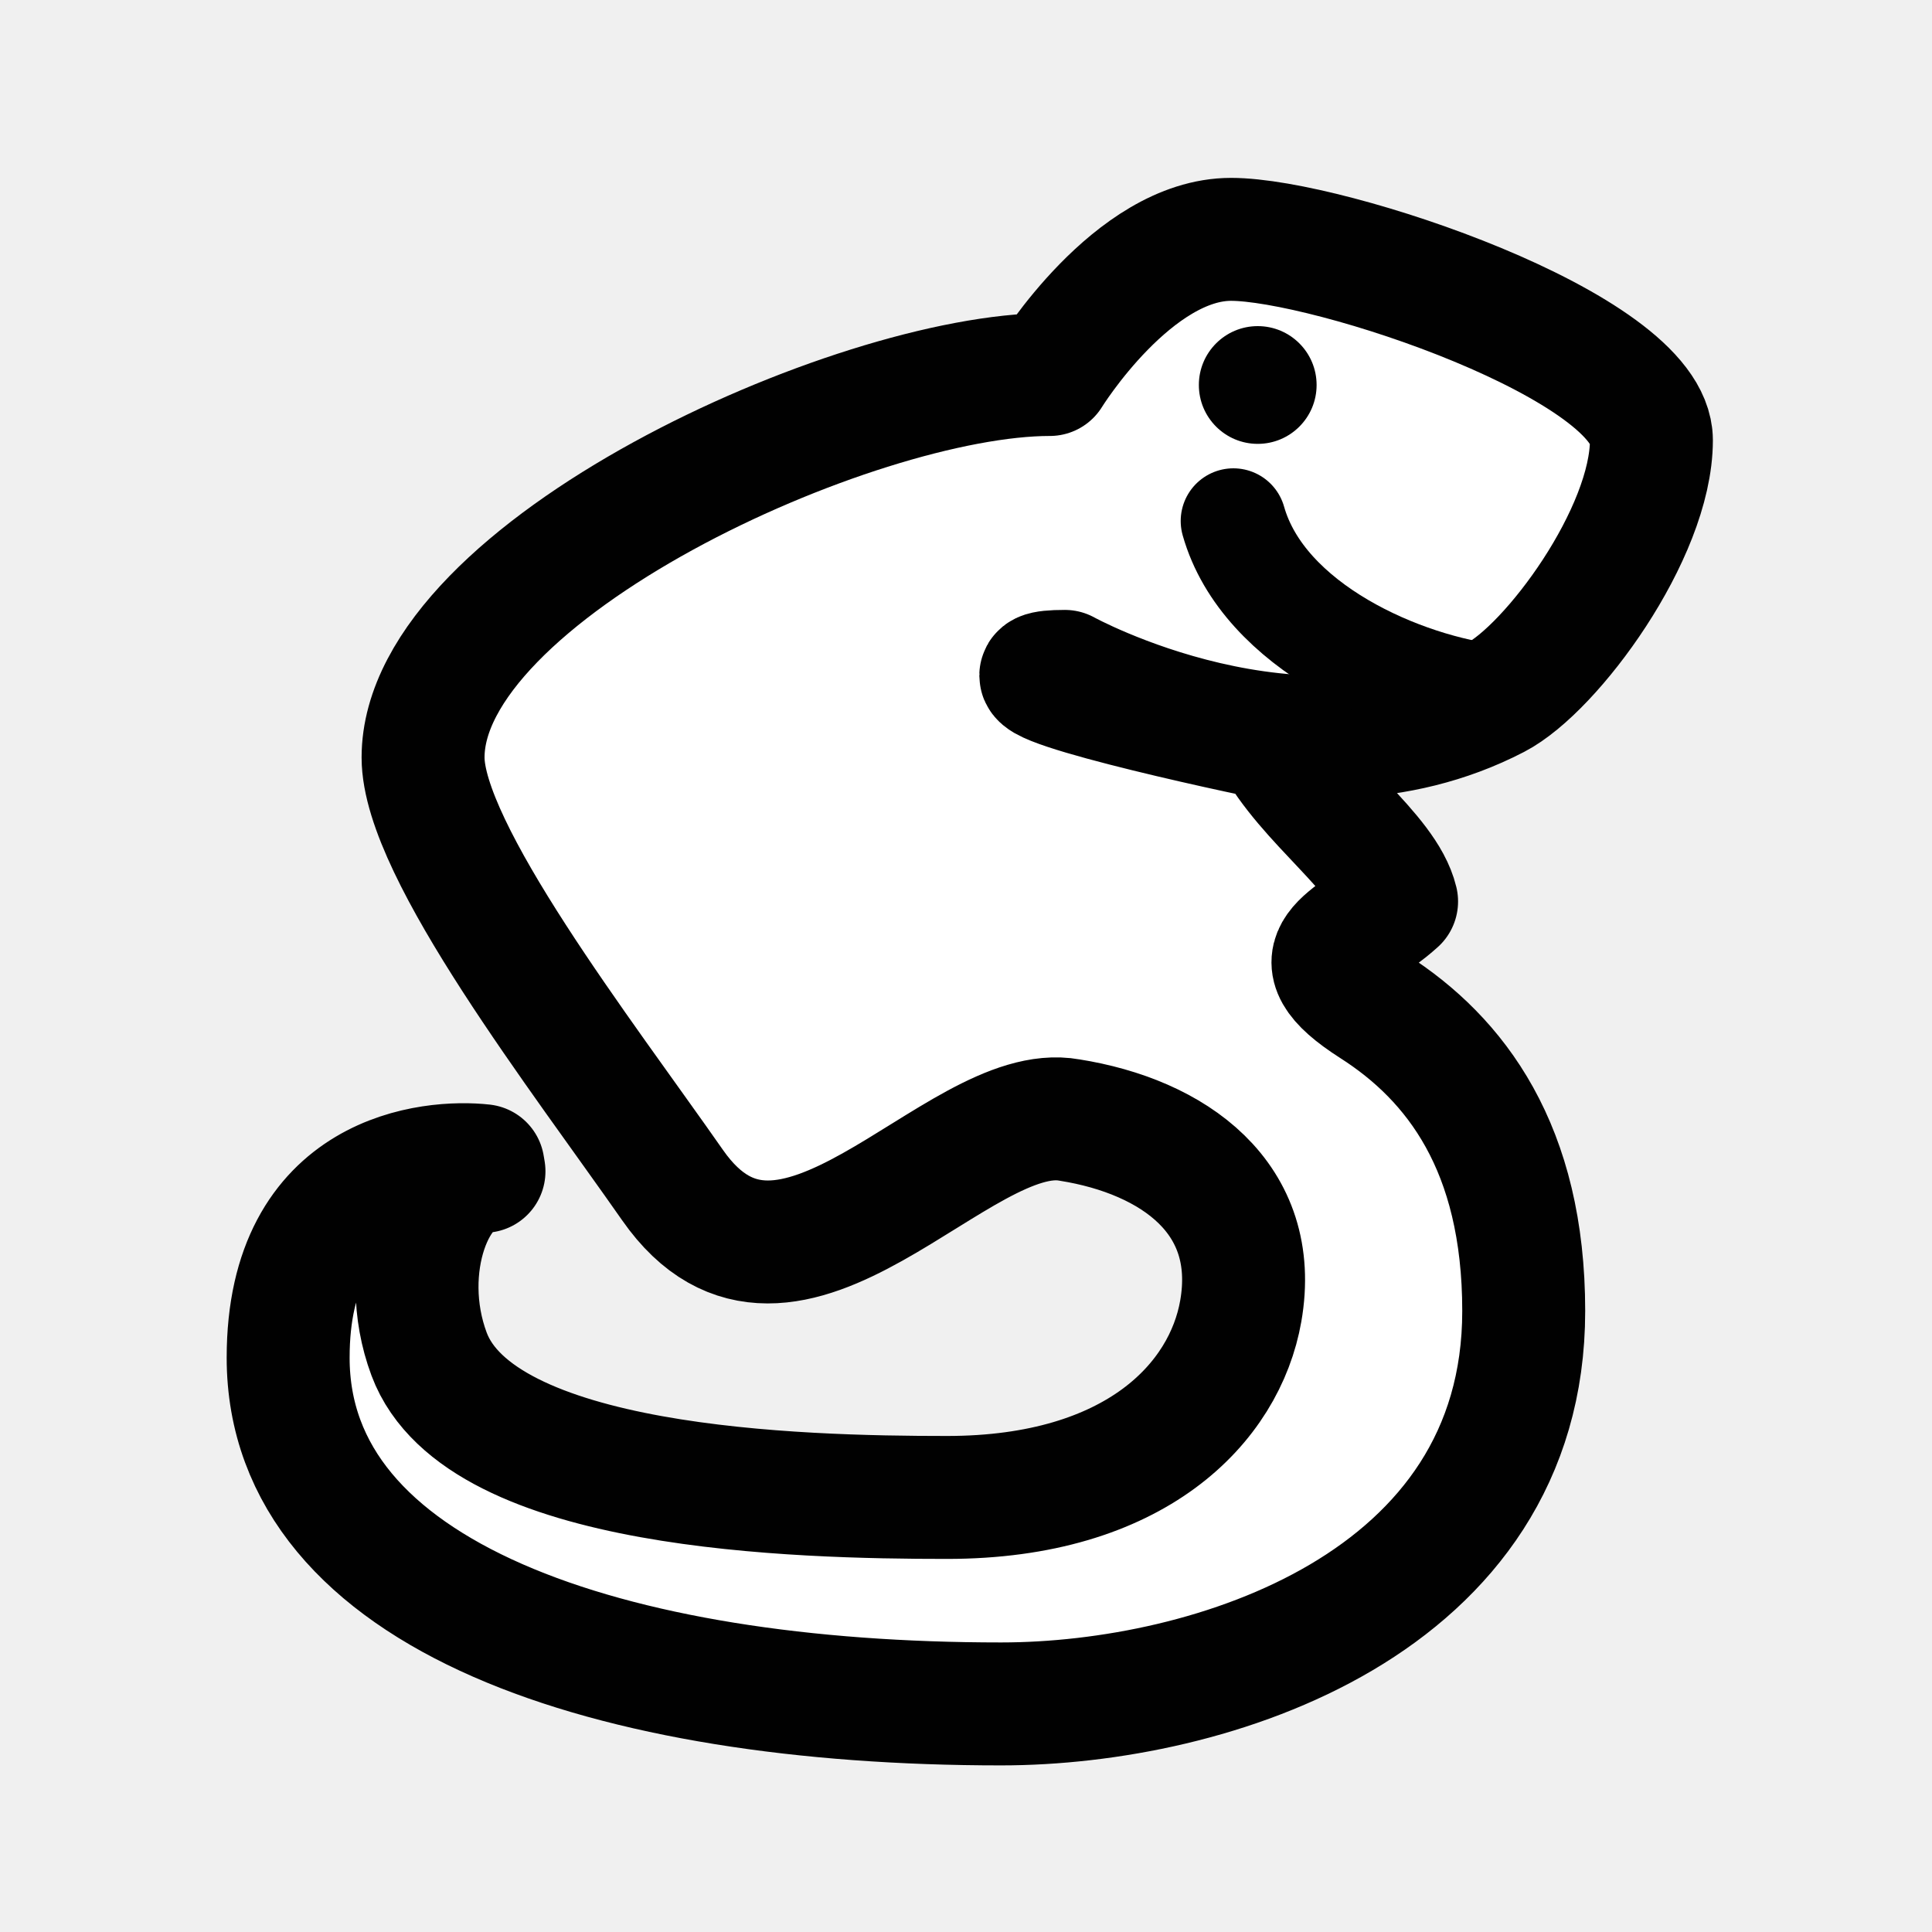
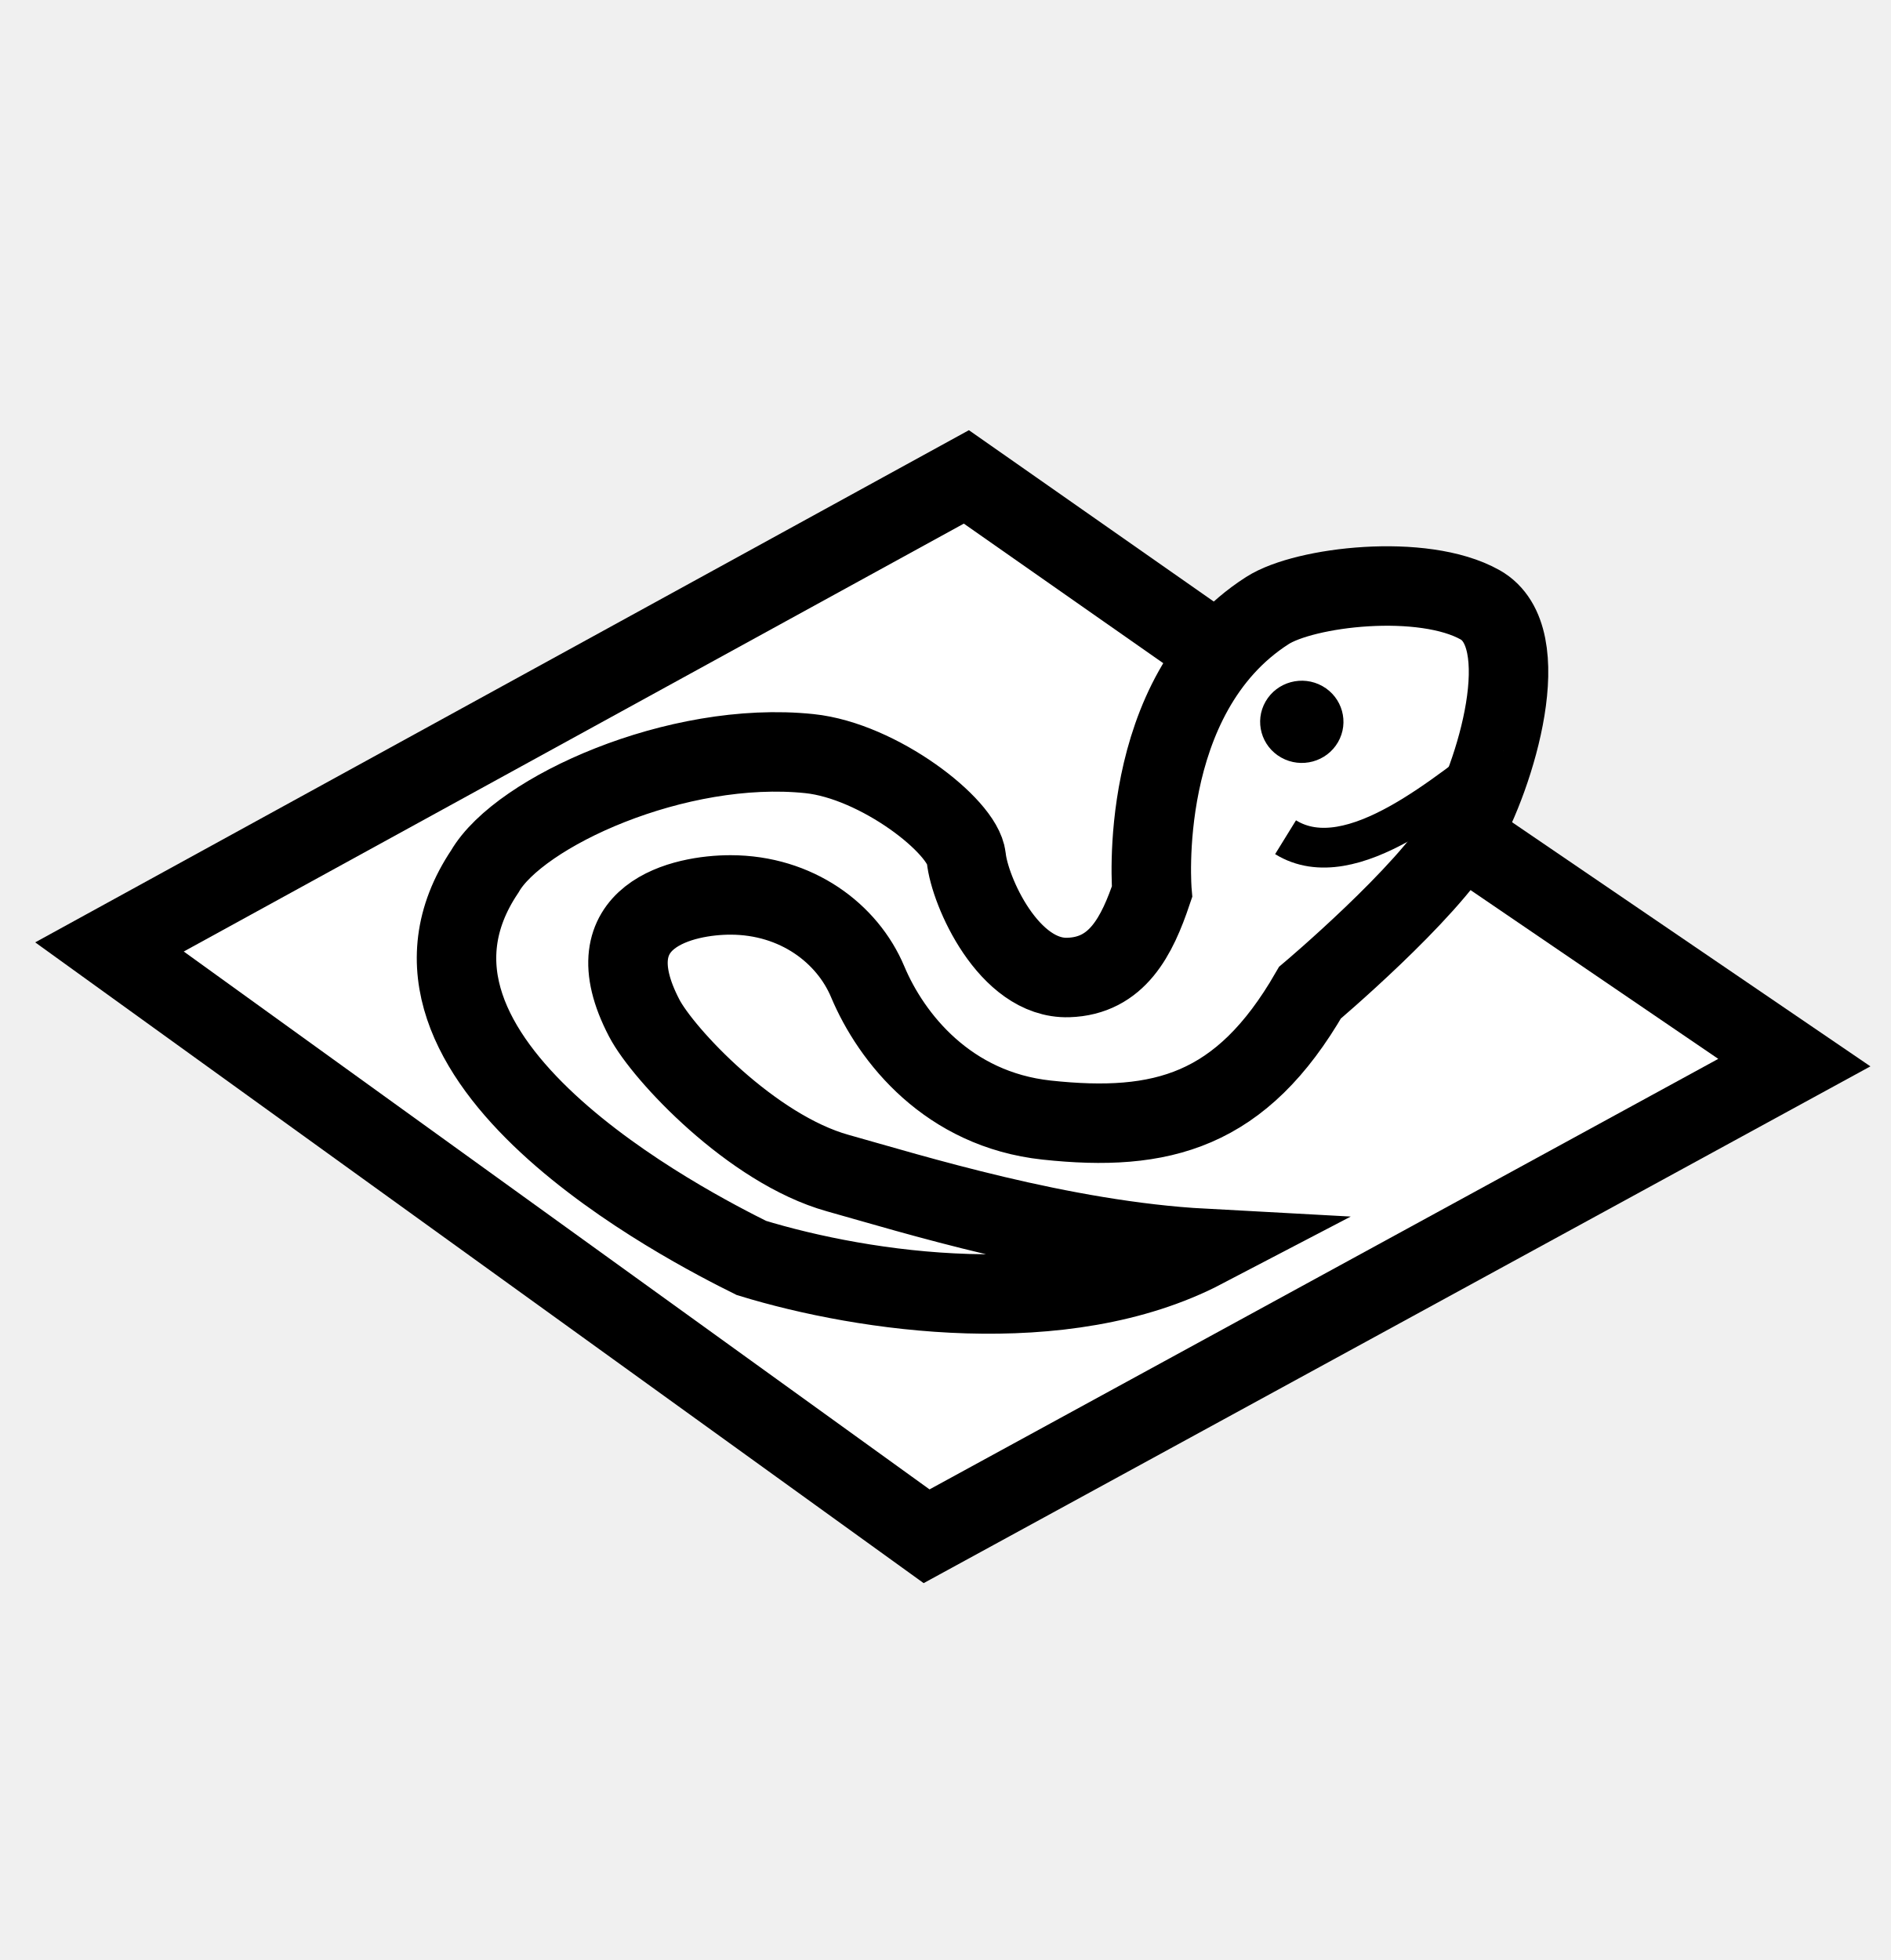
- <svg xmlns="http://www.w3.org/2000/svg" enable-background="new 0 0 55 55" height="55px" version="1.1" viewBox="0 0 55 55" width="55px" x="0px" y="0px" xml:space="preserve">
-   <g display="block" id="activity-icon">
-     <path d="M 28.497,48.507 C 34.485,48.507 43.377,45.669 43.377,37.322 C 43.377,32.679 41.441,30.144 39.104,28.651 C 36.767,27.159 38.482,26.816 39.758,25.663 C 39.422,24.275 37.206,22.827 36.262,21.038 C 34.005,20.583 27.526,19.113 30.314,19.113 C 30.314,19.113 36.946,22.777 42.58,19.853 C 44.168,19.03 47.012,15.185 47.012,12.533 C 47.012,9.88 37.831,6.814 35.045,6.814 C 32.257,6.814 29.886,10.661 29.886,10.661 C 24.312,10.661 12.044,16.258 12.044,21.564 C 12.044,24.217 16.585,30.07 19.145,33.736 C 22.439,38.455 27.257,31.306 30.444,31.885 C 33.407,32.354 35.885,34.105 35.322,37.323 C 34.865,39.936 32.327,42.629 26.961,42.629 C 22.709,42.629 13.661,42.41 12.216,38.55 C 11.287,36.064 12.384,33.345 13.778,33.345 L 13.751,33.185 C 12.331,33.027 8.203,33.345 8.203,38.65 C 8.202,45.452 17.347,48.507 28.497,48.507 z " fill="#FFFFFF" stroke="#010101" stroke-linecap="round" stroke-linejoin="round" stroke-width="3.5" />
-     <path d="M42.579,19.854c-2.623-0.287-6.611-2-7.467-5.022" fill="none" stroke="#010101" stroke-linecap="round" stroke-width="3" />
-     <circle cx="35.805" cy="10.96" fill="#010101" r="1.676" />
-   </g>
+ <svg xmlns="http://www.w3.org/2000/svg" version="1.1" id="Pippy_activity" width="47.585" height="49.326" viewBox="0 0 47.585 49.326" overflow="visible" enable-background="new 0 0 47.585 49.326" xml:space="preserve">
+   <path fill="#FFFFFF" stroke="#000000" stroke-width="2" d="M 30.69,16.46 L 24.32,12.002 L 2.755,23.831 L 23.319,38.662 L 45.157,26.742 L 36.877,21.101" id="path3195" />
+   <path fill="#FFFFFF" stroke="#000000" stroke-width="2" nodetypes="cscscssscsssssccc" d="M 12.201,21.931 C 13.064,20.435 17.035,18.618 20.372,18.966 C 22.109,19.147 24.231,20.786 24.317,21.585 C 24.402,22.431 25.387,24.647 26.886,24.6 C 28.114,24.562 28.615,23.562 28.992,22.444 C 28.992,22.444 28.564,17.494 31.898,15.364 C 32.837,14.763 35.807,14.411 37.249,15.221 C 38.691,16.032 37.648,19.496 36.786,20.991 C 35.923,22.487 32.968,24.981 32.968,24.981 C 31.243,27.972 29.236,28.5 26.339,28.188 C 23.859,27.92 22.434,26.128 21.837,24.708 C 21.324,23.487 20.048,22.525 18.388,22.522 C 17.219,22.52 14.854,23.017 16.213,25.621 C 16.687,26.53 18.919,28.918 21.082,29.522 C 22.92,30.035 26.714,31.224 30.3,31.418 C 26.771,33.262 21.761,32.531 18.91,31.658 C 17.361,30.887 9.035,26.652 12.201,21.931 z " id="path2209" />
+   <path fill="#FFFFFF" stroke="#000000" stroke-width="1" d="M 37.832,18.896 C 36.495,19.852 34.018,22.098 32.353,21.07" id="path2211" transform-center-y="-3.617" transform-center-x="-0.506" />
+   <circle fill="#000000" stroke="none" stroke-width="0" cx="33.927" cy="6.073" r="1.927" id="circle2213" transform="matrix(0.269108,-0.4665976,-0.472839,-0.2655557,26.50317,35.60868)" />
</svg>
